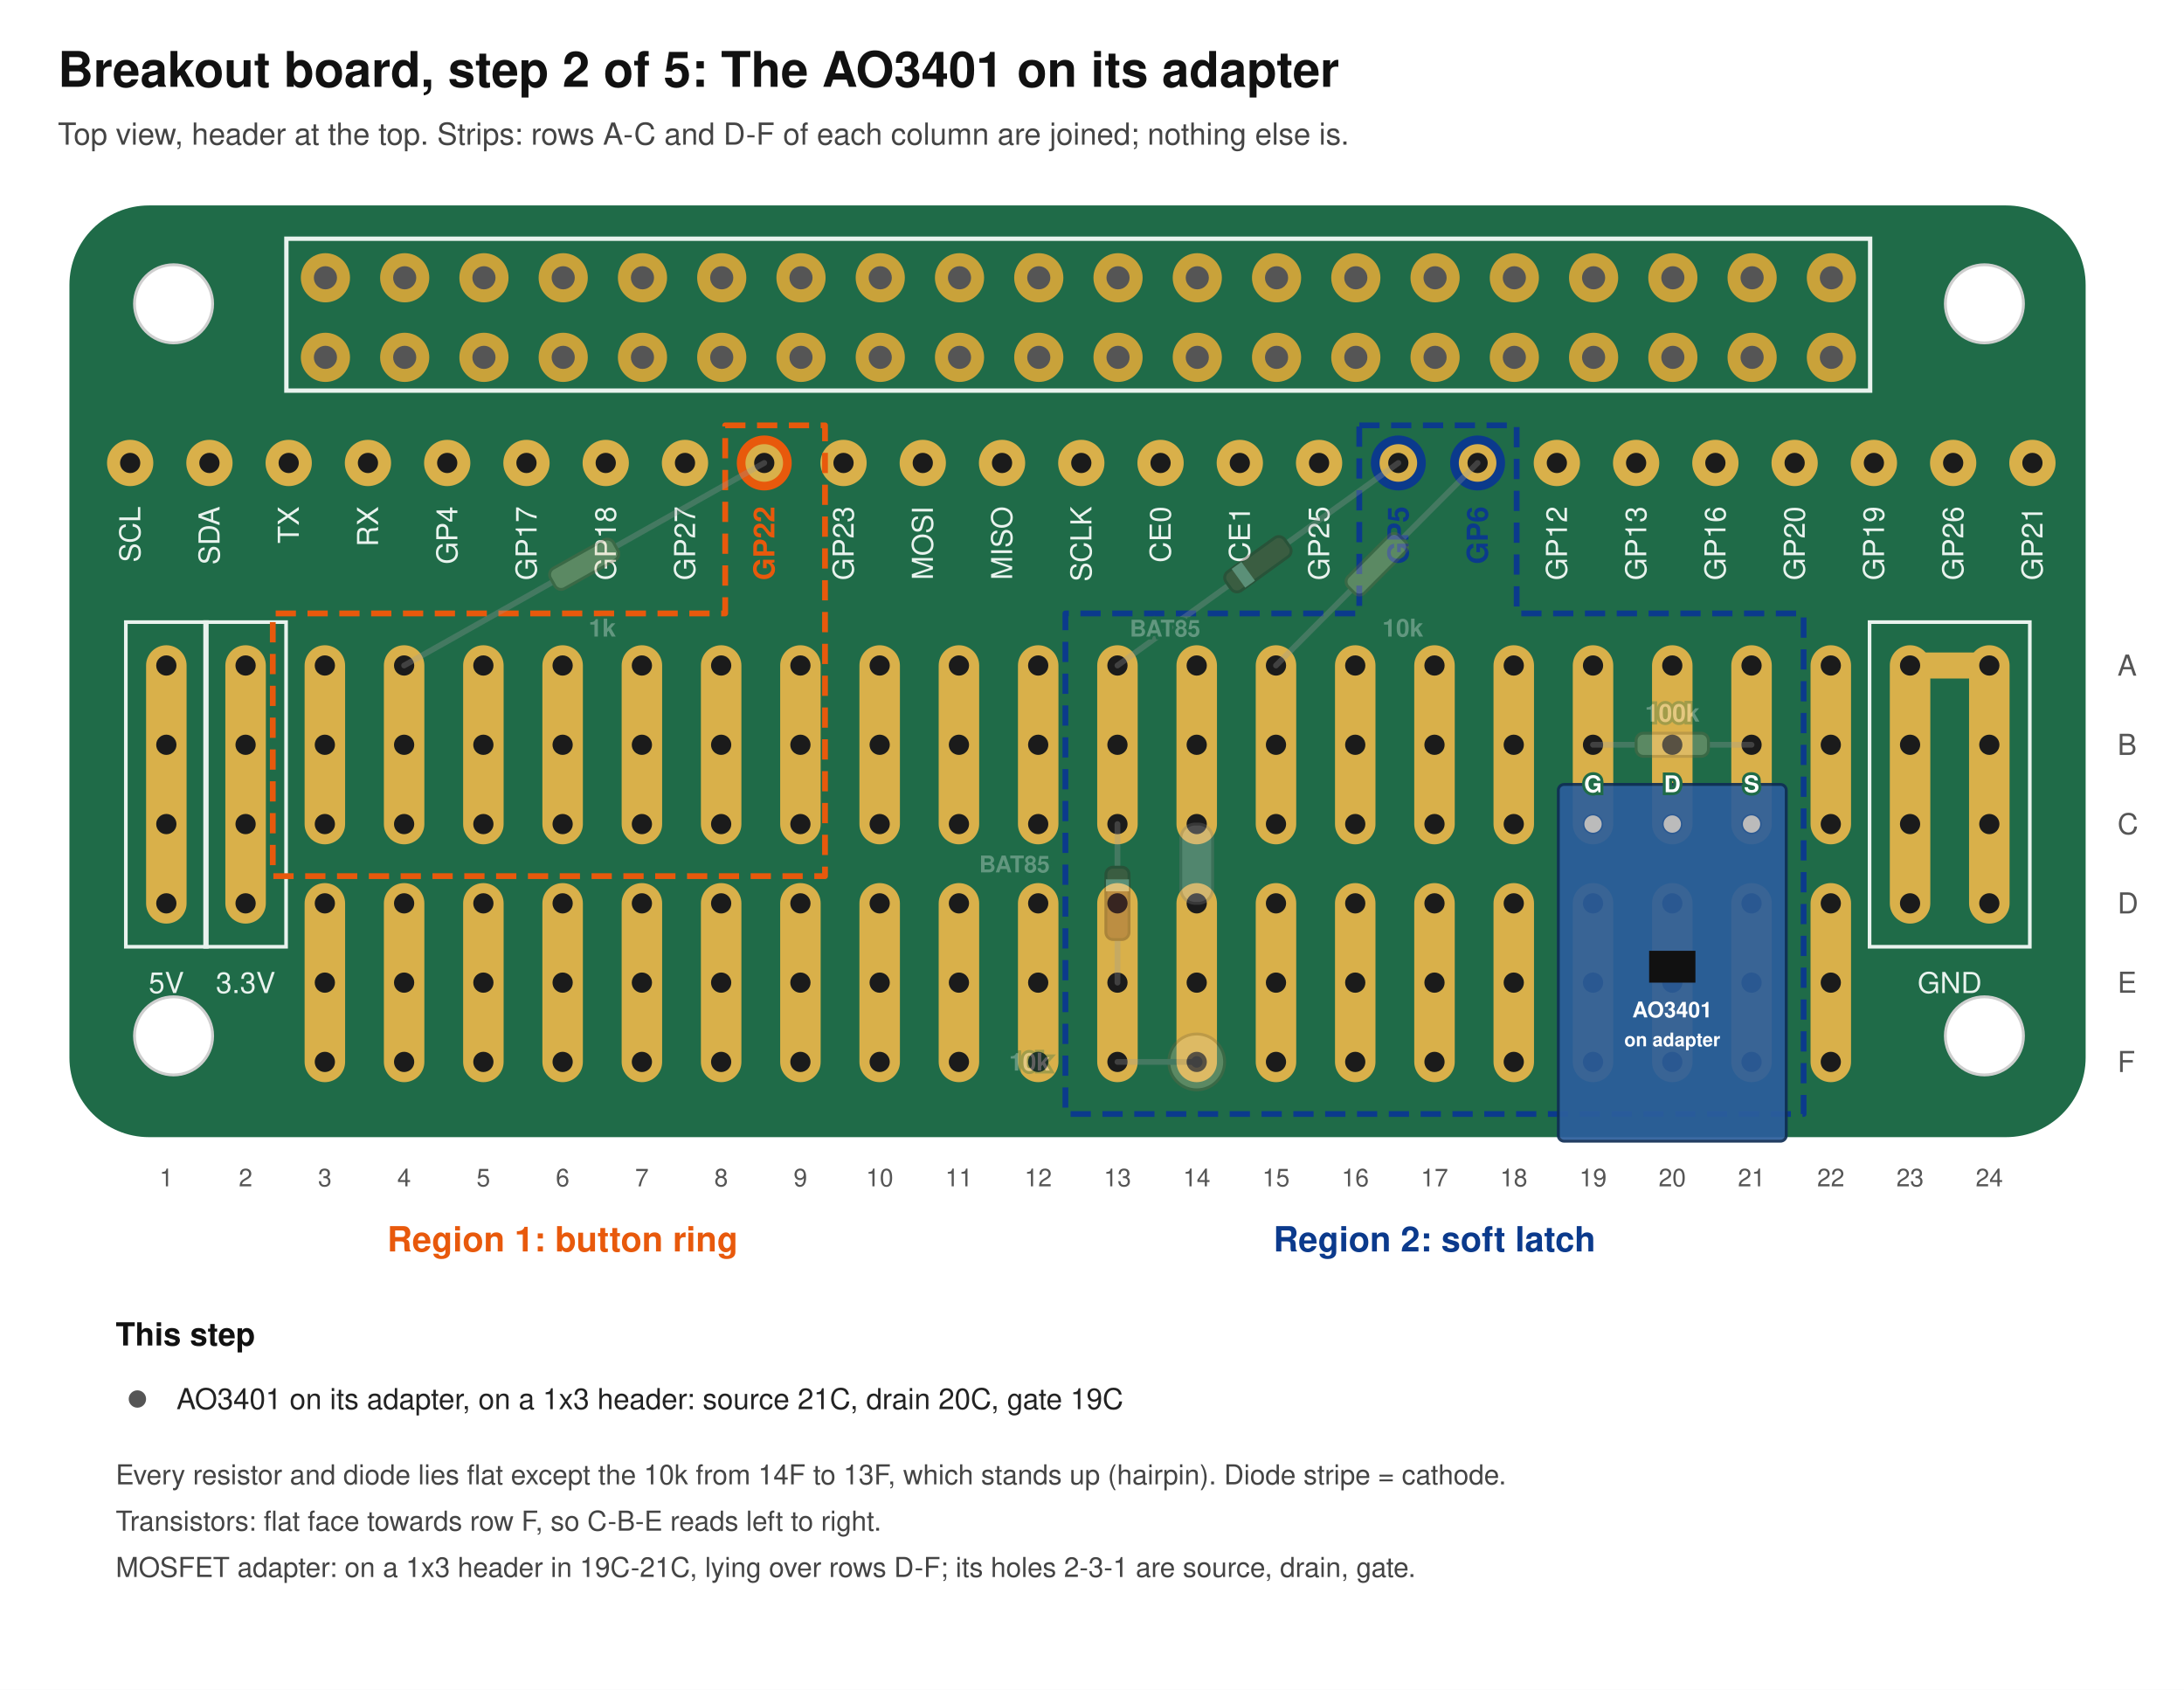
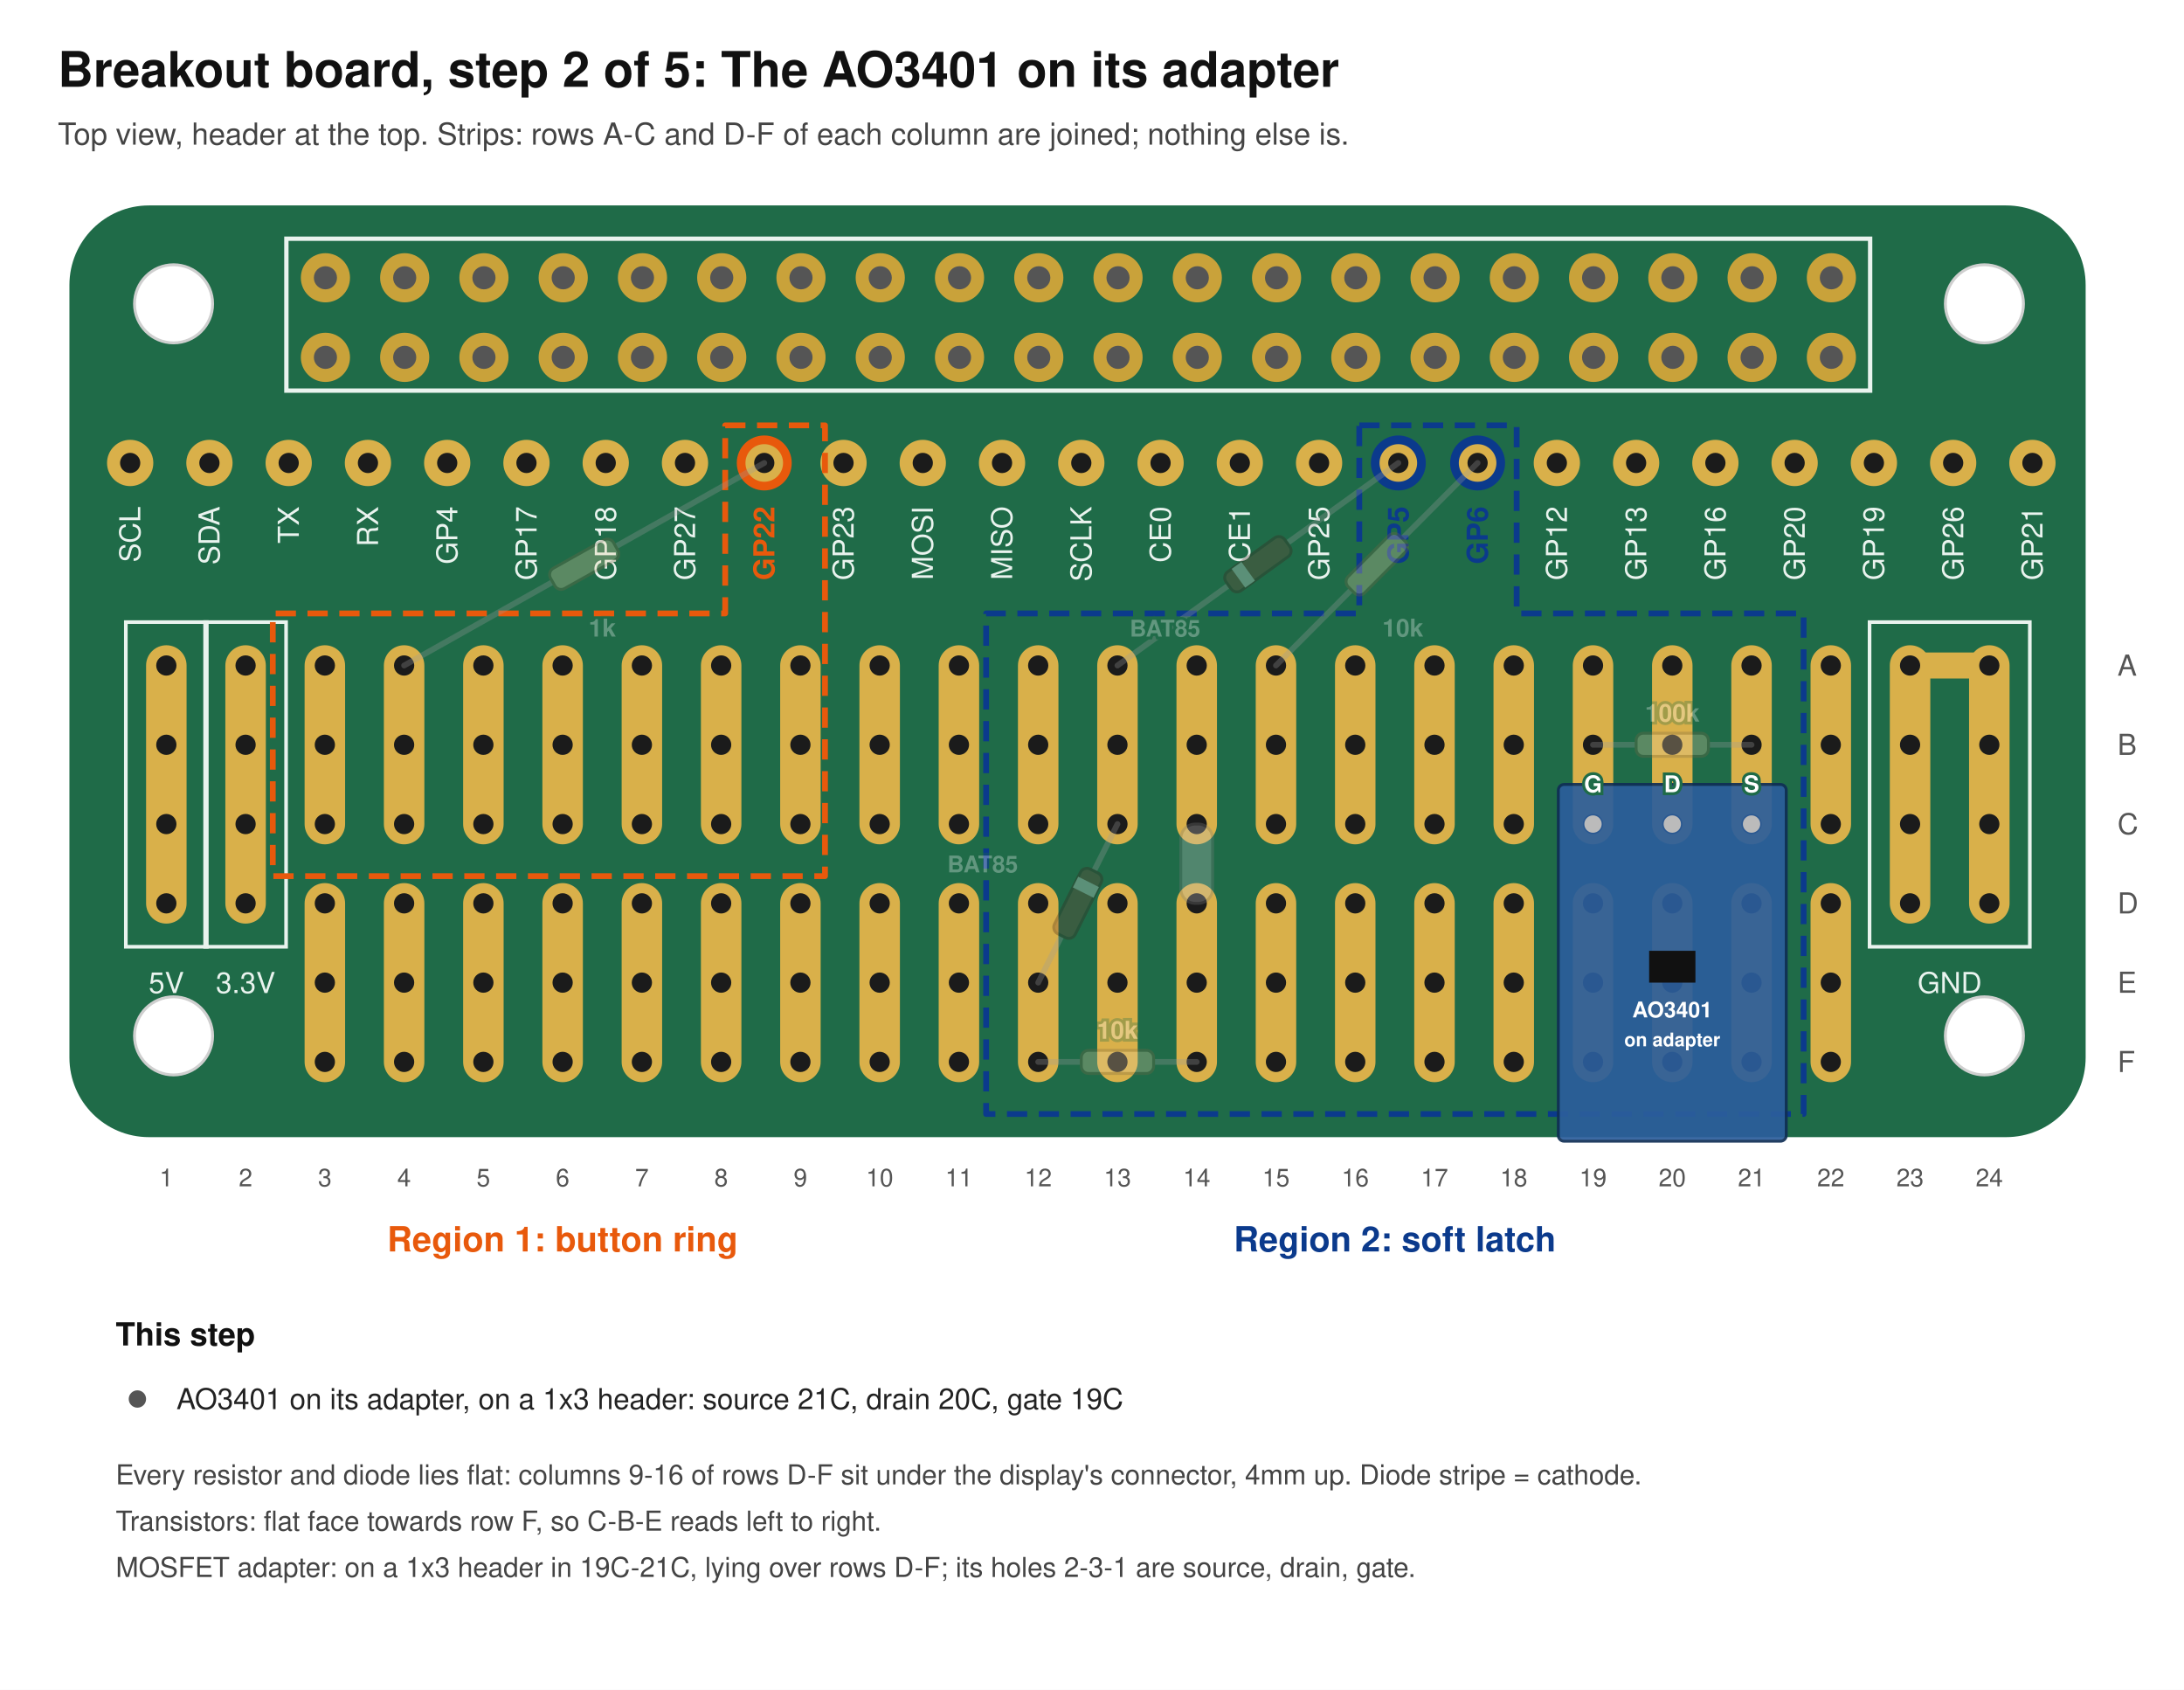
<svg xmlns="http://www.w3.org/2000/svg" viewBox="0 0 1510 1168" width="1510" height="1168" font-family="Helvetica, Arial, sans-serif">
  <rect width="1510" height="1168" fill="#ffffff" />
  <text x="40.0" y="60.0" font-size="34" fill="#111" text-anchor="start" font-weight="bold">Breakout board, step 2 of 5: The AO3401 on its adapter</text>
  <text x="40.0" y="100.0" font-size="21" fill="#444" text-anchor="start">Top view, header at the top. Strips: rows A-C and D-F of each column are joined; nothing else is.</text>
  <rect x="48.0" y="142.0" width="1394.0" height="644.0" fill="#1f6b48" rx="55" />
  <circle cx="120.0" cy="210.0" r="27" fill="#ffffff" stroke="#cfcfcf" stroke-width="2" />
  <circle cx="1372.0" cy="210.0" r="27" fill="#ffffff" stroke="#cfcfcf" stroke-width="2" />
  <circle cx="120.0" cy="716.0" r="27" fill="#ffffff" stroke="#cfcfcf" stroke-width="2" />
  <circle cx="1372.0" cy="716.0" r="27" fill="#ffffff" stroke="#cfcfcf" stroke-width="2" />
  <rect x="198.0" y="165.0" width="1095.0" height="105.0" fill="none" stroke="#e9f3ee" stroke-width="3" />
  <circle cx="225.0" cy="192.0" r="17" fill="#c9a23a" stroke="none" stroke-width="0" />
  <circle cx="225.0" cy="192.0" r="8" fill="#555" stroke="none" stroke-width="0" />
  <circle cx="225.0" cy="247.0" r="17" fill="#c9a23a" stroke="none" stroke-width="0" />
  <circle cx="225.0" cy="247.0" r="8" fill="#555" stroke="none" stroke-width="0" />
  <circle cx="279.8" cy="192.0" r="17" fill="#c9a23a" stroke="none" stroke-width="0" />
  <circle cx="279.8" cy="192.0" r="8" fill="#555" stroke="none" stroke-width="0" />
  <circle cx="279.8" cy="247.0" r="17" fill="#c9a23a" stroke="none" stroke-width="0" />
  <circle cx="279.8" cy="247.0" r="8" fill="#555" stroke="none" stroke-width="0" />
  <circle cx="334.6" cy="192.0" r="17" fill="#c9a23a" stroke="none" stroke-width="0" />
  <circle cx="334.6" cy="192.0" r="8" fill="#555" stroke="none" stroke-width="0" />
  <circle cx="334.6" cy="247.0" r="17" fill="#c9a23a" stroke="none" stroke-width="0" />
  <circle cx="334.6" cy="247.0" r="8" fill="#555" stroke="none" stroke-width="0" />
  <circle cx="389.4" cy="192.0" r="17" fill="#c9a23a" stroke="none" stroke-width="0" />
  <circle cx="389.4" cy="192.0" r="8" fill="#555" stroke="none" stroke-width="0" />
  <circle cx="389.4" cy="247.0" r="17" fill="#c9a23a" stroke="none" stroke-width="0" />
  <circle cx="389.4" cy="247.0" r="8" fill="#555" stroke="none" stroke-width="0" />
  <circle cx="444.2" cy="192.0" r="17" fill="#c9a23a" stroke="none" stroke-width="0" />
  <circle cx="444.2" cy="192.0" r="8" fill="#555" stroke="none" stroke-width="0" />
  <circle cx="444.2" cy="247.0" r="17" fill="#c9a23a" stroke="none" stroke-width="0" />
  <circle cx="444.2" cy="247.0" r="8" fill="#555" stroke="none" stroke-width="0" />
  <circle cx="499.0" cy="192.0" r="17" fill="#c9a23a" stroke="none" stroke-width="0" />
  <circle cx="499.0" cy="192.0" r="8" fill="#555" stroke="none" stroke-width="0" />
  <circle cx="499.0" cy="247.0" r="17" fill="#c9a23a" stroke="none" stroke-width="0" />
  <circle cx="499.0" cy="247.0" r="8" fill="#555" stroke="none" stroke-width="0" />
  <circle cx="553.8" cy="192.0" r="17" fill="#c9a23a" stroke="none" stroke-width="0" />
  <circle cx="553.8" cy="192.0" r="8" fill="#555" stroke="none" stroke-width="0" />
  <circle cx="553.8" cy="247.0" r="17" fill="#c9a23a" stroke="none" stroke-width="0" />
  <circle cx="553.8" cy="247.0" r="8" fill="#555" stroke="none" stroke-width="0" />
  <circle cx="608.6" cy="192.0" r="17" fill="#c9a23a" stroke="none" stroke-width="0" />
  <circle cx="608.6" cy="192.0" r="8" fill="#555" stroke="none" stroke-width="0" />
  <circle cx="608.6" cy="247.0" r="17" fill="#c9a23a" stroke="none" stroke-width="0" />
  <circle cx="608.6" cy="247.0" r="8" fill="#555" stroke="none" stroke-width="0" />
  <circle cx="663.4" cy="192.0" r="17" fill="#c9a23a" stroke="none" stroke-width="0" />
  <circle cx="663.4" cy="192.0" r="8" fill="#555" stroke="none" stroke-width="0" />
  <circle cx="663.4" cy="247.0" r="17" fill="#c9a23a" stroke="none" stroke-width="0" />
  <circle cx="663.4" cy="247.0" r="8" fill="#555" stroke="none" stroke-width="0" />
  <circle cx="718.2" cy="192.0" r="17" fill="#c9a23a" stroke="none" stroke-width="0" />
  <circle cx="718.2" cy="192.0" r="8" fill="#555" stroke="none" stroke-width="0" />
  <circle cx="718.2" cy="247.0" r="17" fill="#c9a23a" stroke="none" stroke-width="0" />
  <circle cx="718.2" cy="247.0" r="8" fill="#555" stroke="none" stroke-width="0" />
  <circle cx="773.0" cy="192.0" r="17" fill="#c9a23a" stroke="none" stroke-width="0" />
  <circle cx="773.0" cy="192.0" r="8" fill="#555" stroke="none" stroke-width="0" />
  <circle cx="773.0" cy="247.0" r="17" fill="#c9a23a" stroke="none" stroke-width="0" />
  <circle cx="773.0" cy="247.0" r="8" fill="#555" stroke="none" stroke-width="0" />
  <circle cx="827.8" cy="192.0" r="17" fill="#c9a23a" stroke="none" stroke-width="0" />
  <circle cx="827.8" cy="192.0" r="8" fill="#555" stroke="none" stroke-width="0" />
  <circle cx="827.8" cy="247.0" r="17" fill="#c9a23a" stroke="none" stroke-width="0" />
  <circle cx="827.8" cy="247.0" r="8" fill="#555" stroke="none" stroke-width="0" />
  <circle cx="882.6" cy="192.0" r="17" fill="#c9a23a" stroke="none" stroke-width="0" />
  <circle cx="882.6" cy="192.0" r="8" fill="#555" stroke="none" stroke-width="0" />
  <circle cx="882.6" cy="247.0" r="17" fill="#c9a23a" stroke="none" stroke-width="0" />
  <circle cx="882.6" cy="247.0" r="8" fill="#555" stroke="none" stroke-width="0" />
  <circle cx="937.4" cy="192.0" r="17" fill="#c9a23a" stroke="none" stroke-width="0" />
  <circle cx="937.4" cy="192.0" r="8" fill="#555" stroke="none" stroke-width="0" />
  <circle cx="937.4" cy="247.0" r="17" fill="#c9a23a" stroke="none" stroke-width="0" />
  <circle cx="937.4" cy="247.0" r="8" fill="#555" stroke="none" stroke-width="0" />
  <circle cx="992.2" cy="192.0" r="17" fill="#c9a23a" stroke="none" stroke-width="0" />
  <circle cx="992.2" cy="192.0" r="8" fill="#555" stroke="none" stroke-width="0" />
  <circle cx="992.2" cy="247.0" r="17" fill="#c9a23a" stroke="none" stroke-width="0" />
  <circle cx="992.2" cy="247.0" r="8" fill="#555" stroke="none" stroke-width="0" />
  <circle cx="1047.0" cy="192.0" r="17" fill="#c9a23a" stroke="none" stroke-width="0" />
  <circle cx="1047.0" cy="192.0" r="8" fill="#555" stroke="none" stroke-width="0" />
  <circle cx="1047.0" cy="247.0" r="17" fill="#c9a23a" stroke="none" stroke-width="0" />
  <circle cx="1047.0" cy="247.0" r="8" fill="#555" stroke="none" stroke-width="0" />
  <circle cx="1101.8" cy="192.0" r="17" fill="#c9a23a" stroke="none" stroke-width="0" />
  <circle cx="1101.8" cy="192.0" r="8" fill="#555" stroke="none" stroke-width="0" />
  <circle cx="1101.8" cy="247.0" r="17" fill="#c9a23a" stroke="none" stroke-width="0" />
  <circle cx="1101.8" cy="247.0" r="8" fill="#555" stroke="none" stroke-width="0" />
  <circle cx="1156.6" cy="192.0" r="17" fill="#c9a23a" stroke="none" stroke-width="0" />
  <circle cx="1156.6" cy="192.0" r="8" fill="#555" stroke="none" stroke-width="0" />
  <circle cx="1156.6" cy="247.0" r="17" fill="#c9a23a" stroke="none" stroke-width="0" />
  <circle cx="1156.6" cy="247.0" r="8" fill="#555" stroke="none" stroke-width="0" />
  <circle cx="1211.4" cy="192.0" r="17" fill="#c9a23a" stroke="none" stroke-width="0" />
  <circle cx="1211.4" cy="192.0" r="8" fill="#555" stroke="none" stroke-width="0" />
  <circle cx="1211.4" cy="247.0" r="17" fill="#c9a23a" stroke="none" stroke-width="0" />
  <circle cx="1211.4" cy="247.0" r="8" fill="#555" stroke="none" stroke-width="0" />
  <circle cx="1266.2" cy="192.0" r="17" fill="#c9a23a" stroke="none" stroke-width="0" />
  <circle cx="1266.2" cy="192.0" r="8" fill="#555" stroke="none" stroke-width="0" />
  <circle cx="1266.2" cy="247.0" r="17" fill="#c9a23a" stroke="none" stroke-width="0" />
  <circle cx="1266.2" cy="247.0" r="8" fill="#555" stroke="none" stroke-width="0" />
  <circle cx="90.0" cy="320.0" r="16" fill="#d9b04a" stroke="none" stroke-width="0" />
  <circle cx="90.0" cy="320.0" r="7" fill="#1b1b1b" stroke="none" stroke-width="0" />
  <text transform="translate(97.0,350) rotate(-90)" text-anchor="end" font-size="20" fill="#e9f3ee">SCL</text>
  <circle cx="144.8" cy="320.0" r="16" fill="#d9b04a" stroke="none" stroke-width="0" />
  <circle cx="144.8" cy="320.0" r="7" fill="#1b1b1b" stroke="none" stroke-width="0" />
  <text transform="translate(151.8,350) rotate(-90)" text-anchor="end" font-size="20" fill="#e9f3ee">SDA</text>
  <circle cx="199.6" cy="320.0" r="16" fill="#d9b04a" stroke="none" stroke-width="0" />
  <circle cx="199.6" cy="320.0" r="7" fill="#1b1b1b" stroke="none" stroke-width="0" />
  <text transform="translate(206.6,350) rotate(-90)" text-anchor="end" font-size="20" fill="#e9f3ee">TX</text>
  <circle cx="254.4" cy="320.0" r="16" fill="#d9b04a" stroke="none" stroke-width="0" />
  <circle cx="254.4" cy="320.0" r="7" fill="#1b1b1b" stroke="none" stroke-width="0" />
  <text transform="translate(261.4,350) rotate(-90)" text-anchor="end" font-size="20" fill="#e9f3ee">RX</text>
  <circle cx="309.2" cy="320.0" r="16" fill="#d9b04a" stroke="none" stroke-width="0" />
  <circle cx="309.2" cy="320.0" r="7" fill="#1b1b1b" stroke="none" stroke-width="0" />
  <text transform="translate(316.2,350) rotate(-90)" text-anchor="end" font-size="20" fill="#e9f3ee">GP4</text>
  <circle cx="364.0" cy="320.0" r="16" fill="#d9b04a" stroke="none" stroke-width="0" />
  <circle cx="364.0" cy="320.0" r="7" fill="#1b1b1b" stroke="none" stroke-width="0" />
  <text transform="translate(371.0,350) rotate(-90)" text-anchor="end" font-size="20" fill="#e9f3ee">GP17</text>
  <circle cx="418.8" cy="320.0" r="16" fill="#d9b04a" stroke="none" stroke-width="0" />
  <circle cx="418.8" cy="320.0" r="7" fill="#1b1b1b" stroke="none" stroke-width="0" />
  <text transform="translate(425.8,350) rotate(-90)" text-anchor="end" font-size="20" fill="#e9f3ee">GP18</text>
  <circle cx="473.6" cy="320.0" r="16" fill="#d9b04a" stroke="none" stroke-width="0" />
  <circle cx="473.6" cy="320.0" r="7" fill="#1b1b1b" stroke="none" stroke-width="0" />
  <text transform="translate(480.6,350) rotate(-90)" text-anchor="end" font-size="20" fill="#e9f3ee">GP27</text>
  <circle cx="528.4" cy="320.0" r="16" fill="#d9b04a" stroke="#e8590c" stroke-width="6" />
  <circle cx="528.4" cy="320.0" r="7" fill="#1b1b1b" stroke="none" stroke-width="0" />
  <text transform="translate(535.4,350) rotate(-90)" text-anchor="end" font-size="20" font-weight="bold" fill="#e8590c">GP22</text>
  <circle cx="583.2" cy="320.0" r="16" fill="#d9b04a" stroke="none" stroke-width="0" />
  <circle cx="583.2" cy="320.0" r="7" fill="#1b1b1b" stroke="none" stroke-width="0" />
  <text transform="translate(590.2,350) rotate(-90)" text-anchor="end" font-size="20" fill="#e9f3ee">GP23</text>
  <circle cx="638.0" cy="320.0" r="16" fill="#d9b04a" stroke="none" stroke-width="0" />
  <circle cx="638.0" cy="320.0" r="7" fill="#1b1b1b" stroke="none" stroke-width="0" />
  <text transform="translate(645.0,350) rotate(-90)" text-anchor="end" font-size="20" fill="#e9f3ee">MOSI</text>
  <circle cx="692.8" cy="320.0" r="16" fill="#d9b04a" stroke="none" stroke-width="0" />
  <circle cx="692.8" cy="320.0" r="7" fill="#1b1b1b" stroke="none" stroke-width="0" />
  <text transform="translate(699.8,350) rotate(-90)" text-anchor="end" font-size="20" fill="#e9f3ee">MISO</text>
  <circle cx="747.6" cy="320.0" r="16" fill="#d9b04a" stroke="none" stroke-width="0" />
  <circle cx="747.6" cy="320.0" r="7" fill="#1b1b1b" stroke="none" stroke-width="0" />
  <text transform="translate(754.6,350) rotate(-90)" text-anchor="end" font-size="20" fill="#e9f3ee">SCLK</text>
  <circle cx="802.4" cy="320.0" r="16" fill="#d9b04a" stroke="none" stroke-width="0" />
  <circle cx="802.4" cy="320.0" r="7" fill="#1b1b1b" stroke="none" stroke-width="0" />
  <text transform="translate(809.4,350) rotate(-90)" text-anchor="end" font-size="20" fill="#e9f3ee">CE0</text>
  <circle cx="857.2" cy="320.0" r="16" fill="#d9b04a" stroke="none" stroke-width="0" />
  <circle cx="857.2" cy="320.0" r="7" fill="#1b1b1b" stroke="none" stroke-width="0" />
  <text transform="translate(864.2,350) rotate(-90)" text-anchor="end" font-size="20" fill="#e9f3ee">CE1</text>
  <circle cx="912.0" cy="320.0" r="16" fill="#d9b04a" stroke="none" stroke-width="0" />
  <circle cx="912.0" cy="320.0" r="7" fill="#1b1b1b" stroke="none" stroke-width="0" />
  <text transform="translate(919.0,350) rotate(-90)" text-anchor="end" font-size="20" fill="#e9f3ee">GP25</text>
  <circle cx="966.8" cy="320.0" r="16" fill="#d9b04a" stroke="#0b3a8c" stroke-width="6" />
  <circle cx="966.8" cy="320.0" r="7" fill="#1b1b1b" stroke="none" stroke-width="0" />
  <text transform="translate(973.8,350) rotate(-90)" text-anchor="end" font-size="20" font-weight="bold" fill="#0b3a8c">GP5</text>
  <circle cx="1021.6" cy="320.0" r="16" fill="#d9b04a" stroke="#0b3a8c" stroke-width="6" />
  <circle cx="1021.6" cy="320.0" r="7" fill="#1b1b1b" stroke="none" stroke-width="0" />
  <text transform="translate(1028.6,350) rotate(-90)" text-anchor="end" font-size="20" font-weight="bold" fill="#0b3a8c">GP6</text>
  <circle cx="1076.4" cy="320.0" r="16" fill="#d9b04a" stroke="none" stroke-width="0" />
  <circle cx="1076.4" cy="320.0" r="7" fill="#1b1b1b" stroke="none" stroke-width="0" />
  <text transform="translate(1083.4,350) rotate(-90)" text-anchor="end" font-size="20" fill="#e9f3ee">GP12</text>
  <circle cx="1131.2" cy="320.0" r="16" fill="#d9b04a" stroke="none" stroke-width="0" />
  <circle cx="1131.2" cy="320.0" r="7" fill="#1b1b1b" stroke="none" stroke-width="0" />
  <text transform="translate(1138.2,350) rotate(-90)" text-anchor="end" font-size="20" fill="#e9f3ee">GP13</text>
  <circle cx="1186.0" cy="320.0" r="16" fill="#d9b04a" stroke="none" stroke-width="0" />
  <circle cx="1186.0" cy="320.0" r="7" fill="#1b1b1b" stroke="none" stroke-width="0" />
  <text transform="translate(1193.0,350) rotate(-90)" text-anchor="end" font-size="20" fill="#e9f3ee">GP16</text>
  <circle cx="1240.8" cy="320.0" r="16" fill="#d9b04a" stroke="none" stroke-width="0" />
  <circle cx="1240.8" cy="320.0" r="7" fill="#1b1b1b" stroke="none" stroke-width="0" />
  <text transform="translate(1247.8,350) rotate(-90)" text-anchor="end" font-size="20" fill="#e9f3ee">GP20</text>
  <circle cx="1295.6" cy="320.0" r="16" fill="#d9b04a" stroke="none" stroke-width="0" />
  <circle cx="1295.6" cy="320.0" r="7" fill="#1b1b1b" stroke="none" stroke-width="0" />
  <text transform="translate(1302.6,350) rotate(-90)" text-anchor="end" font-size="20" fill="#e9f3ee">GP19</text>
  <circle cx="1350.4" cy="320.0" r="16" fill="#d9b04a" stroke="none" stroke-width="0" />
  <circle cx="1350.4" cy="320.0" r="7" fill="#1b1b1b" stroke="none" stroke-width="0" />
  <text transform="translate(1357.4,350) rotate(-90)" text-anchor="end" font-size="20" fill="#e9f3ee">GP26</text>
  <circle cx="1405.2" cy="320.0" r="16" fill="#d9b04a" stroke="none" stroke-width="0" />
  <circle cx="1405.2" cy="320.0" r="7" fill="#1b1b1b" stroke="none" stroke-width="0" />
  <text transform="translate(1412.2,350) rotate(-90)" text-anchor="end" font-size="20" fill="#e9f3ee">GP21</text>
  <rect x="87.0" y="430.0" width="56.0" height="224.4" fill="none" stroke="#e9f3ee" stroke-width="2.5" />
  <text x="115.0" y="686.4" font-size="20" fill="#e9f3ee" text-anchor="middle">5V</text>
  <rect x="141.8" y="430.0" width="56.0" height="224.4" fill="none" stroke="#e9f3ee" stroke-width="2.5" />
  <text x="169.8" y="686.4" font-size="20" fill="#e9f3ee" text-anchor="middle">3.3V</text>
  <rect x="1292.6" y="430.0" width="110.8" height="224.4" fill="none" stroke="#e9f3ee" stroke-width="2.5" />
  <text x="1348.0" y="686.4" font-size="20" fill="#e9f3ee" text-anchor="middle">GND</text>
  <rect x="101.0" y="446.0" width="28.0" height="192.4" fill="#d9b04a" rx="14" />
  <rect x="155.8" y="446.0" width="28.0" height="192.4" fill="#d9b04a" rx="14" />
  <rect x="210.6" y="446.0" width="28.0" height="137.6" fill="#d9b04a" rx="14" />
  <rect x="210.6" y="610.4" width="28.0" height="137.6" fill="#d9b04a" rx="14" />
  <rect x="265.4" y="446.0" width="28.0" height="137.6" fill="#d9b04a" rx="14" />
  <rect x="265.4" y="610.4" width="28.0" height="137.6" fill="#d9b04a" rx="14" />
  <rect x="320.2" y="446.0" width="28.0" height="137.6" fill="#d9b04a" rx="14" />
  <rect x="320.2" y="610.4" width="28.0" height="137.6" fill="#d9b04a" rx="14" />
  <rect x="375.0" y="446.0" width="28.0" height="137.6" fill="#d9b04a" rx="14" />
  <rect x="375.0" y="610.4" width="28.0" height="137.6" fill="#d9b04a" rx="14" />
  <rect x="429.8" y="446.0" width="28.0" height="137.6" fill="#d9b04a" rx="14" />
  <rect x="429.8" y="610.4" width="28.0" height="137.6" fill="#d9b04a" rx="14" />
  <rect x="484.6" y="446.0" width="28.0" height="137.6" fill="#d9b04a" rx="14" />
  <rect x="484.6" y="610.4" width="28.0" height="137.6" fill="#d9b04a" rx="14" />
  <rect x="539.4" y="446.0" width="28.0" height="137.6" fill="#d9b04a" rx="14" />
  <rect x="539.4" y="610.4" width="28.0" height="137.6" fill="#d9b04a" rx="14" />
  <rect x="594.2" y="446.0" width="28.0" height="137.6" fill="#d9b04a" rx="14" />
  <rect x="594.2" y="610.4" width="28.0" height="137.6" fill="#d9b04a" rx="14" />
  <rect x="649.0" y="446.0" width="28.0" height="137.6" fill="#d9b04a" rx="14" />
  <rect x="649.0" y="610.4" width="28.0" height="137.6" fill="#d9b04a" rx="14" />
  <rect x="703.8" y="446.0" width="28.0" height="137.6" fill="#d9b04a" rx="14" />
  <rect x="703.8" y="610.4" width="28.0" height="137.6" fill="#d9b04a" rx="14" />
  <rect x="758.6" y="446.0" width="28.0" height="137.6" fill="#d9b04a" rx="14" />
  <rect x="758.6" y="610.4" width="28.0" height="137.6" fill="#d9b04a" rx="14" />
  <rect x="813.4" y="446.0" width="28.0" height="137.6" fill="#d9b04a" rx="14" />
  <rect x="813.4" y="610.4" width="28.0" height="137.6" fill="#d9b04a" rx="14" />
  <rect x="868.2" y="446.0" width="28.0" height="137.6" fill="#d9b04a" rx="14" />
  <rect x="868.2" y="610.4" width="28.0" height="137.6" fill="#d9b04a" rx="14" />
  <rect x="923.0" y="446.0" width="28.0" height="137.6" fill="#d9b04a" rx="14" />
  <rect x="923.0" y="610.4" width="28.0" height="137.6" fill="#d9b04a" rx="14" />
  <rect x="977.8" y="446.0" width="28.0" height="137.6" fill="#d9b04a" rx="14" />
  <rect x="977.8" y="610.4" width="28.0" height="137.6" fill="#d9b04a" rx="14" />
  <rect x="1032.6" y="446.0" width="28.0" height="137.6" fill="#d9b04a" rx="14" />
  <rect x="1032.6" y="610.4" width="28.0" height="137.6" fill="#d9b04a" rx="14" />
  <rect x="1087.4" y="446.0" width="28.0" height="137.6" fill="#d9b04a" rx="14" />
  <rect x="1087.4" y="610.4" width="28.0" height="137.6" fill="#d9b04a" rx="14" />
  <rect x="1142.2" y="446.0" width="28.0" height="137.6" fill="#d9b04a" rx="14" />
  <rect x="1142.2" y="610.4" width="28.0" height="137.6" fill="#d9b04a" rx="14" />
  <rect x="1197.0" y="446.0" width="28.0" height="137.6" fill="#d9b04a" rx="14" />
  <rect x="1197.0" y="610.4" width="28.0" height="137.6" fill="#d9b04a" rx="14" />
  <rect x="1251.8" y="446.0" width="28.0" height="137.6" fill="#d9b04a" rx="14" />
  <rect x="1251.8" y="610.4" width="28.0" height="137.6" fill="#d9b04a" rx="14" />
  <rect x="1306.6" y="446.0" width="28.0" height="192.4" fill="#d9b04a" rx="14" />
  <rect x="1361.4" y="446.0" width="28.0" height="192.4" fill="#d9b04a" rx="14" />
  <rect x="1320.6" y="451.0" width="54.8" height="18.0" fill="#d9b04a" />
  <circle cx="115.0" cy="460.0" r="7" fill="#1b1b1b" stroke="none" stroke-width="0" />
  <circle cx="115.0" cy="514.8" r="7" fill="#1b1b1b" stroke="none" stroke-width="0" />
  <circle cx="115.0" cy="569.6" r="7" fill="#1b1b1b" stroke="none" stroke-width="0" />
  <circle cx="115.0" cy="624.4" r="7" fill="#1b1b1b" stroke="none" stroke-width="0" />
  <circle cx="169.8" cy="460.0" r="7" fill="#1b1b1b" stroke="none" stroke-width="0" />
  <circle cx="169.8" cy="514.8" r="7" fill="#1b1b1b" stroke="none" stroke-width="0" />
  <circle cx="169.8" cy="569.6" r="7" fill="#1b1b1b" stroke="none" stroke-width="0" />
  <circle cx="169.8" cy="624.4" r="7" fill="#1b1b1b" stroke="none" stroke-width="0" />
  <circle cx="224.6" cy="460.0" r="7" fill="#1b1b1b" stroke="none" stroke-width="0" />
  <circle cx="224.6" cy="514.8" r="7" fill="#1b1b1b" stroke="none" stroke-width="0" />
  <circle cx="224.6" cy="569.6" r="7" fill="#1b1b1b" stroke="none" stroke-width="0" />
  <circle cx="224.6" cy="624.4" r="7" fill="#1b1b1b" stroke="none" stroke-width="0" />
  <circle cx="224.6" cy="679.2" r="7" fill="#1b1b1b" stroke="none" stroke-width="0" />
  <circle cx="224.6" cy="734.0" r="7" fill="#1b1b1b" stroke="none" stroke-width="0" />
  <circle cx="279.4" cy="460.0" r="7" fill="#1b1b1b" stroke="none" stroke-width="0" />
  <circle cx="279.4" cy="514.8" r="7" fill="#1b1b1b" stroke="none" stroke-width="0" />
  <circle cx="279.4" cy="569.6" r="7" fill="#1b1b1b" stroke="none" stroke-width="0" />
  <circle cx="279.4" cy="624.4" r="7" fill="#1b1b1b" stroke="none" stroke-width="0" />
  <circle cx="279.4" cy="679.2" r="7" fill="#1b1b1b" stroke="none" stroke-width="0" />
  <circle cx="279.4" cy="734.0" r="7" fill="#1b1b1b" stroke="none" stroke-width="0" />
  <circle cx="334.2" cy="460.0" r="7" fill="#1b1b1b" stroke="none" stroke-width="0" />
  <circle cx="334.2" cy="514.8" r="7" fill="#1b1b1b" stroke="none" stroke-width="0" />
  <circle cx="334.2" cy="569.6" r="7" fill="#1b1b1b" stroke="none" stroke-width="0" />
  <circle cx="334.2" cy="624.4" r="7" fill="#1b1b1b" stroke="none" stroke-width="0" />
  <circle cx="334.2" cy="679.2" r="7" fill="#1b1b1b" stroke="none" stroke-width="0" />
  <circle cx="334.2" cy="734.0" r="7" fill="#1b1b1b" stroke="none" stroke-width="0" />
  <circle cx="389.0" cy="460.0" r="7" fill="#1b1b1b" stroke="none" stroke-width="0" />
  <circle cx="389.0" cy="514.8" r="7" fill="#1b1b1b" stroke="none" stroke-width="0" />
  <circle cx="389.0" cy="569.6" r="7" fill="#1b1b1b" stroke="none" stroke-width="0" />
  <circle cx="389.0" cy="624.4" r="7" fill="#1b1b1b" stroke="none" stroke-width="0" />
  <circle cx="389.0" cy="679.2" r="7" fill="#1b1b1b" stroke="none" stroke-width="0" />
  <circle cx="389.0" cy="734.0" r="7" fill="#1b1b1b" stroke="none" stroke-width="0" />
  <circle cx="443.8" cy="460.0" r="7" fill="#1b1b1b" stroke="none" stroke-width="0" />
  <circle cx="443.8" cy="514.8" r="7" fill="#1b1b1b" stroke="none" stroke-width="0" />
  <circle cx="443.8" cy="569.6" r="7" fill="#1b1b1b" stroke="none" stroke-width="0" />
  <circle cx="443.8" cy="624.4" r="7" fill="#1b1b1b" stroke="none" stroke-width="0" />
  <circle cx="443.8" cy="679.2" r="7" fill="#1b1b1b" stroke="none" stroke-width="0" />
  <circle cx="443.8" cy="734.0" r="7" fill="#1b1b1b" stroke="none" stroke-width="0" />
  <circle cx="498.6" cy="460.0" r="7" fill="#1b1b1b" stroke="none" stroke-width="0" />
  <circle cx="498.6" cy="514.8" r="7" fill="#1b1b1b" stroke="none" stroke-width="0" />
  <circle cx="498.6" cy="569.6" r="7" fill="#1b1b1b" stroke="none" stroke-width="0" />
  <circle cx="498.6" cy="624.4" r="7" fill="#1b1b1b" stroke="none" stroke-width="0" />
  <circle cx="498.6" cy="679.2" r="7" fill="#1b1b1b" stroke="none" stroke-width="0" />
  <circle cx="498.6" cy="734.0" r="7" fill="#1b1b1b" stroke="none" stroke-width="0" />
  <circle cx="553.4" cy="460.0" r="7" fill="#1b1b1b" stroke="none" stroke-width="0" />
  <circle cx="553.4" cy="514.8" r="7" fill="#1b1b1b" stroke="none" stroke-width="0" />
  <circle cx="553.4" cy="569.6" r="7" fill="#1b1b1b" stroke="none" stroke-width="0" />
  <circle cx="553.4" cy="624.4" r="7" fill="#1b1b1b" stroke="none" stroke-width="0" />
  <circle cx="553.4" cy="679.2" r="7" fill="#1b1b1b" stroke="none" stroke-width="0" />
  <circle cx="553.4" cy="734.0" r="7" fill="#1b1b1b" stroke="none" stroke-width="0" />
  <circle cx="608.2" cy="460.0" r="7" fill="#1b1b1b" stroke="none" stroke-width="0" />
  <circle cx="608.2" cy="514.8" r="7" fill="#1b1b1b" stroke="none" stroke-width="0" />
  <circle cx="608.2" cy="569.6" r="7" fill="#1b1b1b" stroke="none" stroke-width="0" />
  <circle cx="608.2" cy="624.4" r="7" fill="#1b1b1b" stroke="none" stroke-width="0" />
  <circle cx="608.2" cy="679.2" r="7" fill="#1b1b1b" stroke="none" stroke-width="0" />
  <circle cx="608.2" cy="734.0" r="7" fill="#1b1b1b" stroke="none" stroke-width="0" />
  <circle cx="663.0" cy="460.0" r="7" fill="#1b1b1b" stroke="none" stroke-width="0" />
  <circle cx="663.0" cy="514.8" r="7" fill="#1b1b1b" stroke="none" stroke-width="0" />
  <circle cx="663.0" cy="569.6" r="7" fill="#1b1b1b" stroke="none" stroke-width="0" />
  <circle cx="663.0" cy="624.4" r="7" fill="#1b1b1b" stroke="none" stroke-width="0" />
  <circle cx="663.0" cy="679.2" r="7" fill="#1b1b1b" stroke="none" stroke-width="0" />
  <circle cx="663.0" cy="734.0" r="7" fill="#1b1b1b" stroke="none" stroke-width="0" />
  <circle cx="717.8" cy="460.0" r="7" fill="#1b1b1b" stroke="none" stroke-width="0" />
  <circle cx="717.8" cy="514.8" r="7" fill="#1b1b1b" stroke="none" stroke-width="0" />
  <circle cx="717.8" cy="569.6" r="7" fill="#1b1b1b" stroke="none" stroke-width="0" />
  <circle cx="717.8" cy="624.4" r="7" fill="#1b1b1b" stroke="none" stroke-width="0" />
  <circle cx="717.8" cy="679.2" r="7" fill="#1b1b1b" stroke="none" stroke-width="0" />
  <circle cx="717.8" cy="734.0" r="7" fill="#1b1b1b" stroke="none" stroke-width="0" />
  <circle cx="772.6" cy="460.0" r="7" fill="#1b1b1b" stroke="none" stroke-width="0" />
  <circle cx="772.6" cy="514.8" r="7" fill="#1b1b1b" stroke="none" stroke-width="0" />
  <circle cx="772.6" cy="569.6" r="7" fill="#1b1b1b" stroke="none" stroke-width="0" />
  <circle cx="772.6" cy="624.4" r="7" fill="#1b1b1b" stroke="none" stroke-width="0" />
  <circle cx="772.6" cy="679.2" r="7" fill="#1b1b1b" stroke="none" stroke-width="0" />
  <circle cx="772.6" cy="734.0" r="7" fill="#1b1b1b" stroke="none" stroke-width="0" />
  <circle cx="827.4" cy="460.0" r="7" fill="#1b1b1b" stroke="none" stroke-width="0" />
  <circle cx="827.4" cy="514.8" r="7" fill="#1b1b1b" stroke="none" stroke-width="0" />
  <circle cx="827.4" cy="569.6" r="7" fill="#1b1b1b" stroke="none" stroke-width="0" />
  <circle cx="827.4" cy="624.4" r="7" fill="#1b1b1b" stroke="none" stroke-width="0" />
  <circle cx="827.4" cy="679.2" r="7" fill="#1b1b1b" stroke="none" stroke-width="0" />
  <circle cx="827.4" cy="734.0" r="7" fill="#1b1b1b" stroke="none" stroke-width="0" />
  <circle cx="882.2" cy="460.0" r="7" fill="#1b1b1b" stroke="none" stroke-width="0" />
  <circle cx="882.2" cy="514.8" r="7" fill="#1b1b1b" stroke="none" stroke-width="0" />
  <circle cx="882.2" cy="569.6" r="7" fill="#1b1b1b" stroke="none" stroke-width="0" />
  <circle cx="882.2" cy="624.4" r="7" fill="#1b1b1b" stroke="none" stroke-width="0" />
  <circle cx="882.2" cy="679.2" r="7" fill="#1b1b1b" stroke="none" stroke-width="0" />
  <circle cx="882.2" cy="734.0" r="7" fill="#1b1b1b" stroke="none" stroke-width="0" />
  <circle cx="937.0" cy="460.0" r="7" fill="#1b1b1b" stroke="none" stroke-width="0" />
  <circle cx="937.0" cy="514.8" r="7" fill="#1b1b1b" stroke="none" stroke-width="0" />
  <circle cx="937.0" cy="569.6" r="7" fill="#1b1b1b" stroke="none" stroke-width="0" />
  <circle cx="937.0" cy="624.4" r="7" fill="#1b1b1b" stroke="none" stroke-width="0" />
  <circle cx="937.0" cy="679.2" r="7" fill="#1b1b1b" stroke="none" stroke-width="0" />
  <circle cx="937.0" cy="734.0" r="7" fill="#1b1b1b" stroke="none" stroke-width="0" />
  <circle cx="991.8" cy="460.0" r="7" fill="#1b1b1b" stroke="none" stroke-width="0" />
  <circle cx="991.8" cy="514.8" r="7" fill="#1b1b1b" stroke="none" stroke-width="0" />
  <circle cx="991.8" cy="569.6" r="7" fill="#1b1b1b" stroke="none" stroke-width="0" />
  <circle cx="991.8" cy="624.4" r="7" fill="#1b1b1b" stroke="none" stroke-width="0" />
  <circle cx="991.8" cy="679.2" r="7" fill="#1b1b1b" stroke="none" stroke-width="0" />
  <circle cx="991.8" cy="734.0" r="7" fill="#1b1b1b" stroke="none" stroke-width="0" />
  <circle cx="1046.6" cy="460.0" r="7" fill="#1b1b1b" stroke="none" stroke-width="0" />
  <circle cx="1046.6" cy="514.8" r="7" fill="#1b1b1b" stroke="none" stroke-width="0" />
  <circle cx="1046.6" cy="569.6" r="7" fill="#1b1b1b" stroke="none" stroke-width="0" />
  <circle cx="1046.6" cy="624.4" r="7" fill="#1b1b1b" stroke="none" stroke-width="0" />
  <circle cx="1046.6" cy="679.2" r="7" fill="#1b1b1b" stroke="none" stroke-width="0" />
  <circle cx="1046.6" cy="734.0" r="7" fill="#1b1b1b" stroke="none" stroke-width="0" />
  <circle cx="1101.4" cy="460.0" r="7" fill="#1b1b1b" stroke="none" stroke-width="0" />
  <circle cx="1101.4" cy="514.8" r="7" fill="#1b1b1b" stroke="none" stroke-width="0" />
  <circle cx="1101.4" cy="569.6" r="7" fill="#1b1b1b" stroke="none" stroke-width="0" />
  <circle cx="1101.4" cy="624.4" r="7" fill="#1b1b1b" stroke="none" stroke-width="0" />
  <circle cx="1101.4" cy="679.2" r="7" fill="#1b1b1b" stroke="none" stroke-width="0" />
  <circle cx="1101.4" cy="734.0" r="7" fill="#1b1b1b" stroke="none" stroke-width="0" />
  <circle cx="1156.2" cy="460.0" r="7" fill="#1b1b1b" stroke="none" stroke-width="0" />
  <circle cx="1156.2" cy="514.8" r="7" fill="#1b1b1b" stroke="none" stroke-width="0" />
  <circle cx="1156.2" cy="569.6" r="7" fill="#1b1b1b" stroke="none" stroke-width="0" />
  <circle cx="1156.2" cy="624.4" r="7" fill="#1b1b1b" stroke="none" stroke-width="0" />
  <circle cx="1156.2" cy="679.2" r="7" fill="#1b1b1b" stroke="none" stroke-width="0" />
  <circle cx="1156.2" cy="734.0" r="7" fill="#1b1b1b" stroke="none" stroke-width="0" />
  <circle cx="1211.0" cy="460.0" r="7" fill="#1b1b1b" stroke="none" stroke-width="0" />
  <circle cx="1211.0" cy="514.8" r="7" fill="#1b1b1b" stroke="none" stroke-width="0" />
  <circle cx="1211.0" cy="569.6" r="7" fill="#1b1b1b" stroke="none" stroke-width="0" />
  <circle cx="1211.0" cy="624.4" r="7" fill="#1b1b1b" stroke="none" stroke-width="0" />
  <circle cx="1211.0" cy="679.2" r="7" fill="#1b1b1b" stroke="none" stroke-width="0" />
  <circle cx="1211.0" cy="734.0" r="7" fill="#1b1b1b" stroke="none" stroke-width="0" />
  <circle cx="1265.8" cy="460.0" r="7" fill="#1b1b1b" stroke="none" stroke-width="0" />
  <circle cx="1265.8" cy="514.8" r="7" fill="#1b1b1b" stroke="none" stroke-width="0" />
  <circle cx="1265.8" cy="569.6" r="7" fill="#1b1b1b" stroke="none" stroke-width="0" />
  <circle cx="1265.8" cy="624.4" r="7" fill="#1b1b1b" stroke="none" stroke-width="0" />
  <circle cx="1265.8" cy="679.2" r="7" fill="#1b1b1b" stroke="none" stroke-width="0" />
  <circle cx="1265.8" cy="734.0" r="7" fill="#1b1b1b" stroke="none" stroke-width="0" />
  <circle cx="1320.6" cy="460.0" r="7" fill="#1b1b1b" stroke="none" stroke-width="0" />
  <circle cx="1320.6" cy="514.8" r="7" fill="#1b1b1b" stroke="none" stroke-width="0" />
  <circle cx="1320.6" cy="569.6" r="7" fill="#1b1b1b" stroke="none" stroke-width="0" />
  <circle cx="1320.6" cy="624.4" r="7" fill="#1b1b1b" stroke="none" stroke-width="0" />
  <circle cx="1375.4" cy="460.0" r="7" fill="#1b1b1b" stroke="none" stroke-width="0" />
  <circle cx="1375.4" cy="514.8" r="7" fill="#1b1b1b" stroke="none" stroke-width="0" />
  <circle cx="1375.4" cy="569.6" r="7" fill="#1b1b1b" stroke="none" stroke-width="0" />
  <circle cx="1375.4" cy="624.4" r="7" fill="#1b1b1b" stroke="none" stroke-width="0" />
  <text x="115.0" y="820.0" font-size="17" fill="#555" text-anchor="middle">1</text>
  <text x="169.8" y="820.0" font-size="17" fill="#555" text-anchor="middle">2</text>
  <text x="224.6" y="820.0" font-size="17" fill="#555" text-anchor="middle">3</text>
  <text x="279.4" y="820.0" font-size="17" fill="#555" text-anchor="middle">4</text>
  <text x="334.2" y="820.0" font-size="17" fill="#555" text-anchor="middle">5</text>
  <text x="389.0" y="820.0" font-size="17" fill="#555" text-anchor="middle">6</text>
  <text x="443.8" y="820.0" font-size="17" fill="#555" text-anchor="middle">7</text>
  <text x="498.6" y="820.0" font-size="17" fill="#555" text-anchor="middle">8</text>
  <text x="553.4" y="820.0" font-size="17" fill="#555" text-anchor="middle">9</text>
  <text x="608.2" y="820.0" font-size="17" fill="#555" text-anchor="middle">10</text>
  <text x="663.0" y="820.0" font-size="17" fill="#555" text-anchor="middle">11</text>
  <text x="717.8" y="820.0" font-size="17" fill="#555" text-anchor="middle">12</text>
  <text x="772.6" y="820.0" font-size="17" fill="#555" text-anchor="middle">13</text>
  <text x="827.4" y="820.0" font-size="17" fill="#555" text-anchor="middle">14</text>
  <text x="882.2" y="820.0" font-size="17" fill="#555" text-anchor="middle">15</text>
  <text x="937.0" y="820.0" font-size="17" fill="#555" text-anchor="middle">16</text>
  <text x="991.8" y="820.0" font-size="17" fill="#555" text-anchor="middle">17</text>
  <text x="1046.6" y="820.0" font-size="17" fill="#555" text-anchor="middle">18</text>
  <text x="1101.4" y="820.0" font-size="17" fill="#555" text-anchor="middle">19</text>
  <text x="1156.2" y="820.0" font-size="17" fill="#555" text-anchor="middle">20</text>
  <text x="1211.0" y="820.0" font-size="17" fill="#555" text-anchor="middle">21</text>
  <text x="1265.8" y="820.0" font-size="17" fill="#555" text-anchor="middle">22</text>
  <text x="1320.6" y="820.0" font-size="17" fill="#555" text-anchor="middle">23</text>
  <text x="1375.4" y="820.0" font-size="17" fill="#555" text-anchor="middle">24</text>
  <text x="1464.0" y="467.0" font-size="20" fill="#555" text-anchor="start">A</text>
  <text x="1464.0" y="521.8" font-size="20" fill="#555" text-anchor="start">B</text>
  <text x="1464.0" y="576.6" font-size="20" fill="#555" text-anchor="start">C</text>
  <text x="1464.0" y="631.4" font-size="20" fill="#555" text-anchor="start">D</text>
  <text x="1464.0" y="686.2" font-size="20" fill="#555" text-anchor="start">E</text>
  <text x="1464.0" y="741.0" font-size="20" fill="#555" text-anchor="start">F</text>
  <path d="M 501.4 294 H 570.4 V 424.0 H 570.4 V 605.6 H 188.6 V 424.0 H 501.4 Z" fill="none" stroke="#e8590c" stroke-width="4" stroke-dasharray="14 8" stroke-linejoin="round" />
  <text x="389.0" y="865.0" font-size="24" fill="#e8590c" text-anchor="middle" font-weight="bold">Region 1: button ring</text>
-   <path d="M 939.8 294 H 1048.6 V 424.0 H 1247.0 V 770.0 H 736.6 V 424.0 H 939.8 Z" fill="none" stroke="#0b3a8c" stroke-width="4" stroke-dasharray="14 8" stroke-linejoin="round" />
-   <text x="991.8" y="865.0" font-size="24" fill="#0b3a8c" text-anchor="middle" font-weight="bold">Region 2: soft latch</text>
+   <path d="M 939.8 294 H 1048.6 V 424.0 H 1247.0 V 770.0 H 681.8 V 424.0 H 939.8 Z" fill="none" stroke="#0b3a8c" stroke-width="4" stroke-dasharray="14 8" stroke-linejoin="round" />
+   <text x="964.4" y="865.0" font-size="24" fill="#0b3a8c" text-anchor="middle" font-weight="bold">Region 2: soft latch</text>
  <g opacity="0.3">
    <line x1="528.4" y1="320.0" x2="279.4" y2="460.0" stroke="#9a9a9a" stroke-width="4" stroke-linecap="round" />
    <g transform="translate(403.9,390.0) rotate(150.7)">
      <rect x="-25.0" y="-8.0" width="50" height="16" rx="5" fill="#e7cfa0" stroke="#7a6440" stroke-width="2" />
    </g>
    <text x="416.4" y="440.0" font-size="17" fill="#fff" text-anchor="middle" font-weight="bold" stroke="#1f6b48" stroke-width="4" paint-order="stroke">1k</text>
    <line x1="1021.6" y1="320.0" x2="882.2" y2="460.0" stroke="#9a9a9a" stroke-width="4" stroke-linecap="round" />
    <g transform="translate(951.9,390.0) rotate(134.9)">
      <rect x="-25.0" y="-8.0" width="50" height="16" rx="5" fill="#e7cfa0" stroke="#7a6440" stroke-width="2" />
    </g>
    <text x="969.9" y="440.0" font-size="17" fill="#fff" text-anchor="middle" font-weight="bold" stroke="#1f6b48" stroke-width="4" paint-order="stroke">10k</text>
-     <circle cx="827.4" cy="734.0" r="19.305" fill="#e7cfa0" stroke="#7a6440" stroke-width="2" />
-     <line x1="827.4" y1="734.0" x2="772.6" y2="734.0" stroke="#9a9a9a" stroke-width="4" stroke-linecap="round" />
-     <circle cx="827.4" cy="734.0" r="4" fill="#9a9a9a" stroke="none" stroke-width="0" />
-     <text x="711.8" y="740.0" font-size="17" fill="#fff" text-anchor="middle" font-weight="bold" stroke="#1f6b48" stroke-width="4" paint-order="stroke">10k</text>
+     <line x1="717.8" y1="734.0" x2="827.4" y2="734.0" stroke="#9a9a9a" stroke-width="4" stroke-linecap="round" />
+     <g transform="translate(772.6,734.0) rotate(0.0)">
+       <rect x="-25.0" y="-8.0" width="50" height="16" rx="5" fill="#e7cfa0" stroke="#7a6440" stroke-width="2" />
+     </g>
+     <text x="772.6" y="718.0" font-size="17" fill="#fff" text-anchor="middle" font-weight="bold" stroke="#1f6b48" stroke-width="4" paint-order="stroke">10k</text>
    <line x1="1101.4" y1="514.8" x2="1211.0" y2="514.8" stroke="#9a9a9a" stroke-width="4" stroke-linecap="round" />
    <g transform="translate(1156.2,514.8) rotate(0.0)">
      <rect x="-25.0" y="-8.0" width="50" height="16" rx="5" fill="#e7cfa0" stroke="#7a6440" stroke-width="2" />
    </g>
    <text x="1156.2" y="498.8" font-size="17" fill="#fff" text-anchor="middle" font-weight="bold" stroke="#1f6b48" stroke-width="4" paint-order="stroke">100k</text>
    <line x1="966.8" y1="320.0" x2="772.6" y2="460.0" stroke="#9a9a9a" stroke-width="4" stroke-linecap="round" />
    <g transform="translate(869.7,390.0) rotate(144.2)">
      <rect x="-25.0" y="-8.0" width="50" height="16" rx="5" fill="#7a3b2e" stroke="#3b1b14" stroke-width="2" />
      <rect x="8.3" y="-8.0" width="8.3" height="16" fill="#e6e6e6" />
    </g>
    <text x="805.5" y="440.0" font-size="16" fill="#fff" text-anchor="middle" font-weight="bold" stroke="#1f6b48" stroke-width="4" paint-order="stroke">BAT85</text>
-     <line x1="772.6" y1="679.2" x2="772.6" y2="569.6" stroke="#9a9a9a" stroke-width="4" stroke-linecap="round" />
-     <g transform="translate(772.6,624.4) rotate(-90.0)">
+     <line x1="717.8" y1="679.2" x2="772.6" y2="569.6" stroke="#9a9a9a" stroke-width="4" stroke-linecap="round" />
+     <g transform="translate(745.2,624.4) rotate(-63.4)">
      <rect x="-25.0" y="-8.0" width="50" height="16" rx="5" fill="#7a3b2e" stroke="#3b1b14" stroke-width="2" />
      <rect x="8.3" y="-8.0" width="8.3" height="16" fill="#e6e6e6" />
    </g>
-     <text x="701.4" y="603.0" font-size="16" fill="#fff" text-anchor="middle" font-weight="bold" stroke="#1f6b48" stroke-width="4" paint-order="stroke">BAT85</text>
+     <text x="679.4" y="603.0" font-size="16" fill="#fff" text-anchor="middle" font-weight="bold" stroke="#1f6b48" stroke-width="4" paint-order="stroke">BAT85</text>
    <rect x="816.4" y="569.6" width="22.0" height="54.8" fill="#c7c7c7" rx="10" stroke="#7d7d7d" stroke-width="2" />
  </g>
  <rect x="1077.4" y="542.2" width="157.6" height="246.6" fill="#2b5d9b" rx="4" stroke="#0f2e55" stroke-width="2" opacity="0.92" />
  <rect x="1140.2" y="657.2" width="32.0" height="22.0" fill="#111" />
  <circle cx="1211.0" cy="569.6" r="6" fill="#bbb" stroke="none" stroke-width="0" />
  <text x="1211.0" y="547.6" font-size="16" fill="#fff" text-anchor="middle" font-weight="bold" stroke="#1f6b48" stroke-width="4" paint-order="stroke">S</text>
  <circle cx="1156.2" cy="569.6" r="6" fill="#bbb" stroke="none" stroke-width="0" />
  <text x="1156.2" y="547.6" font-size="16" fill="#fff" text-anchor="middle" font-weight="bold" stroke="#1f6b48" stroke-width="4" paint-order="stroke">D</text>
  <circle cx="1101.4" cy="569.6" r="6" fill="#bbb" stroke="none" stroke-width="0" />
  <text x="1101.4" y="547.6" font-size="16" fill="#fff" text-anchor="middle" font-weight="bold" stroke="#1f6b48" stroke-width="4" paint-order="stroke">G</text>
  <text x="1156.2" y="703.2" font-size="15" fill="#fff" text-anchor="middle" font-weight="bold">AO3401</text>
  <text x="1156.2" y="723.2" font-size="13" fill="#fff" text-anchor="middle" font-weight="bold">on adapter</text>
  <text x="80.0" y="930.0" font-size="22" fill="#111" text-anchor="start" font-weight="bold">This step</text>
  <circle cx="95.0" cy="967.0" r="6" fill="#555" stroke="none" stroke-width="0" />
  <text x="122.0" y="974.0" font-size="20" fill="#222" text-anchor="start">AO3401 on its adapter, on a 1x3 header: source 21C, drain 20C, gate 19C</text>
-   <text x="80.0" y="1026.0" font-size="19" fill="#444" text-anchor="start">Every resistor and diode lies flat except the 10k from 14F to 13F, which stands up (hairpin). Diode stripe = cathode.</text>
+   <text x="80.0" y="1026.0" font-size="19" fill="#444" text-anchor="start">Every resistor and diode lies flat: columns 9-16 of rows D-F sit under the display's connector, 4mm up. Diode stripe = cathode.</text>
  <text x="80.0" y="1058.0" font-size="19" fill="#444" text-anchor="start">Transistors: flat face towards row F, so C-B-E reads left to right.</text>
  <text x="80.0" y="1090.0" font-size="19" fill="#444" text-anchor="start">MOSFET adapter: on a 1x3 header in 19C-21C, lying over rows D-F; its holes 2-3-1 are source, drain, gate.</text>
</svg>
